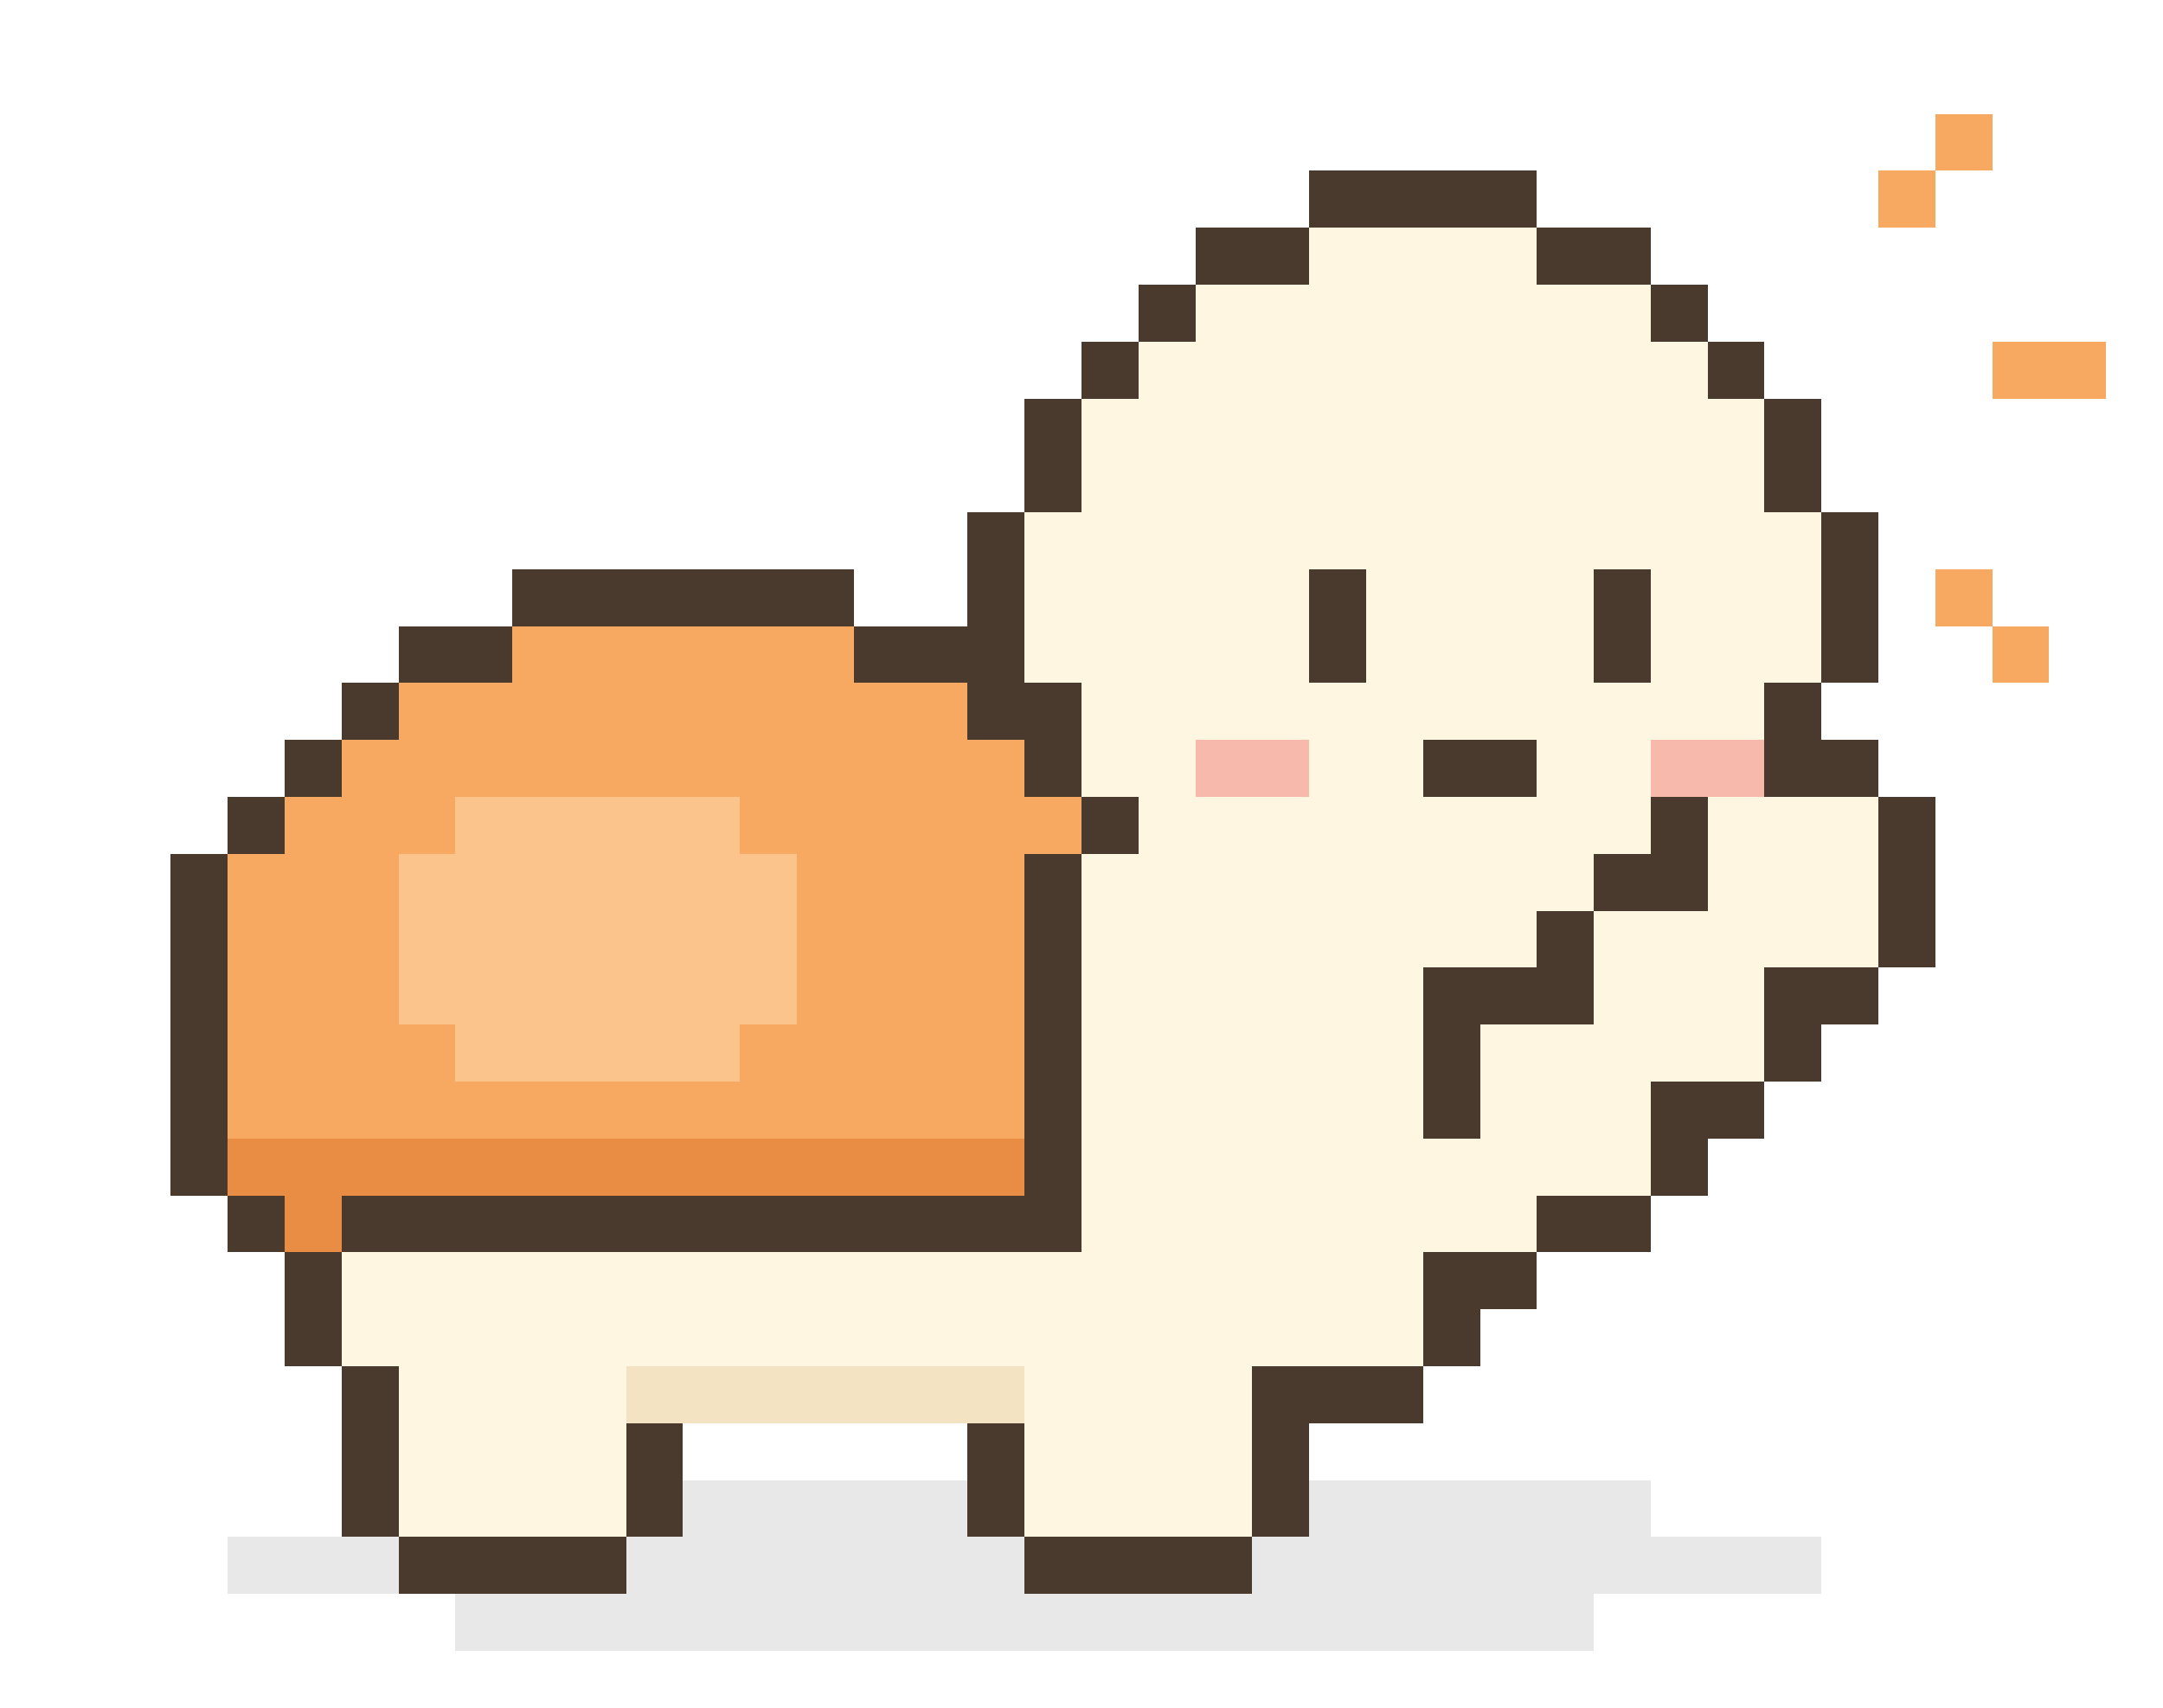
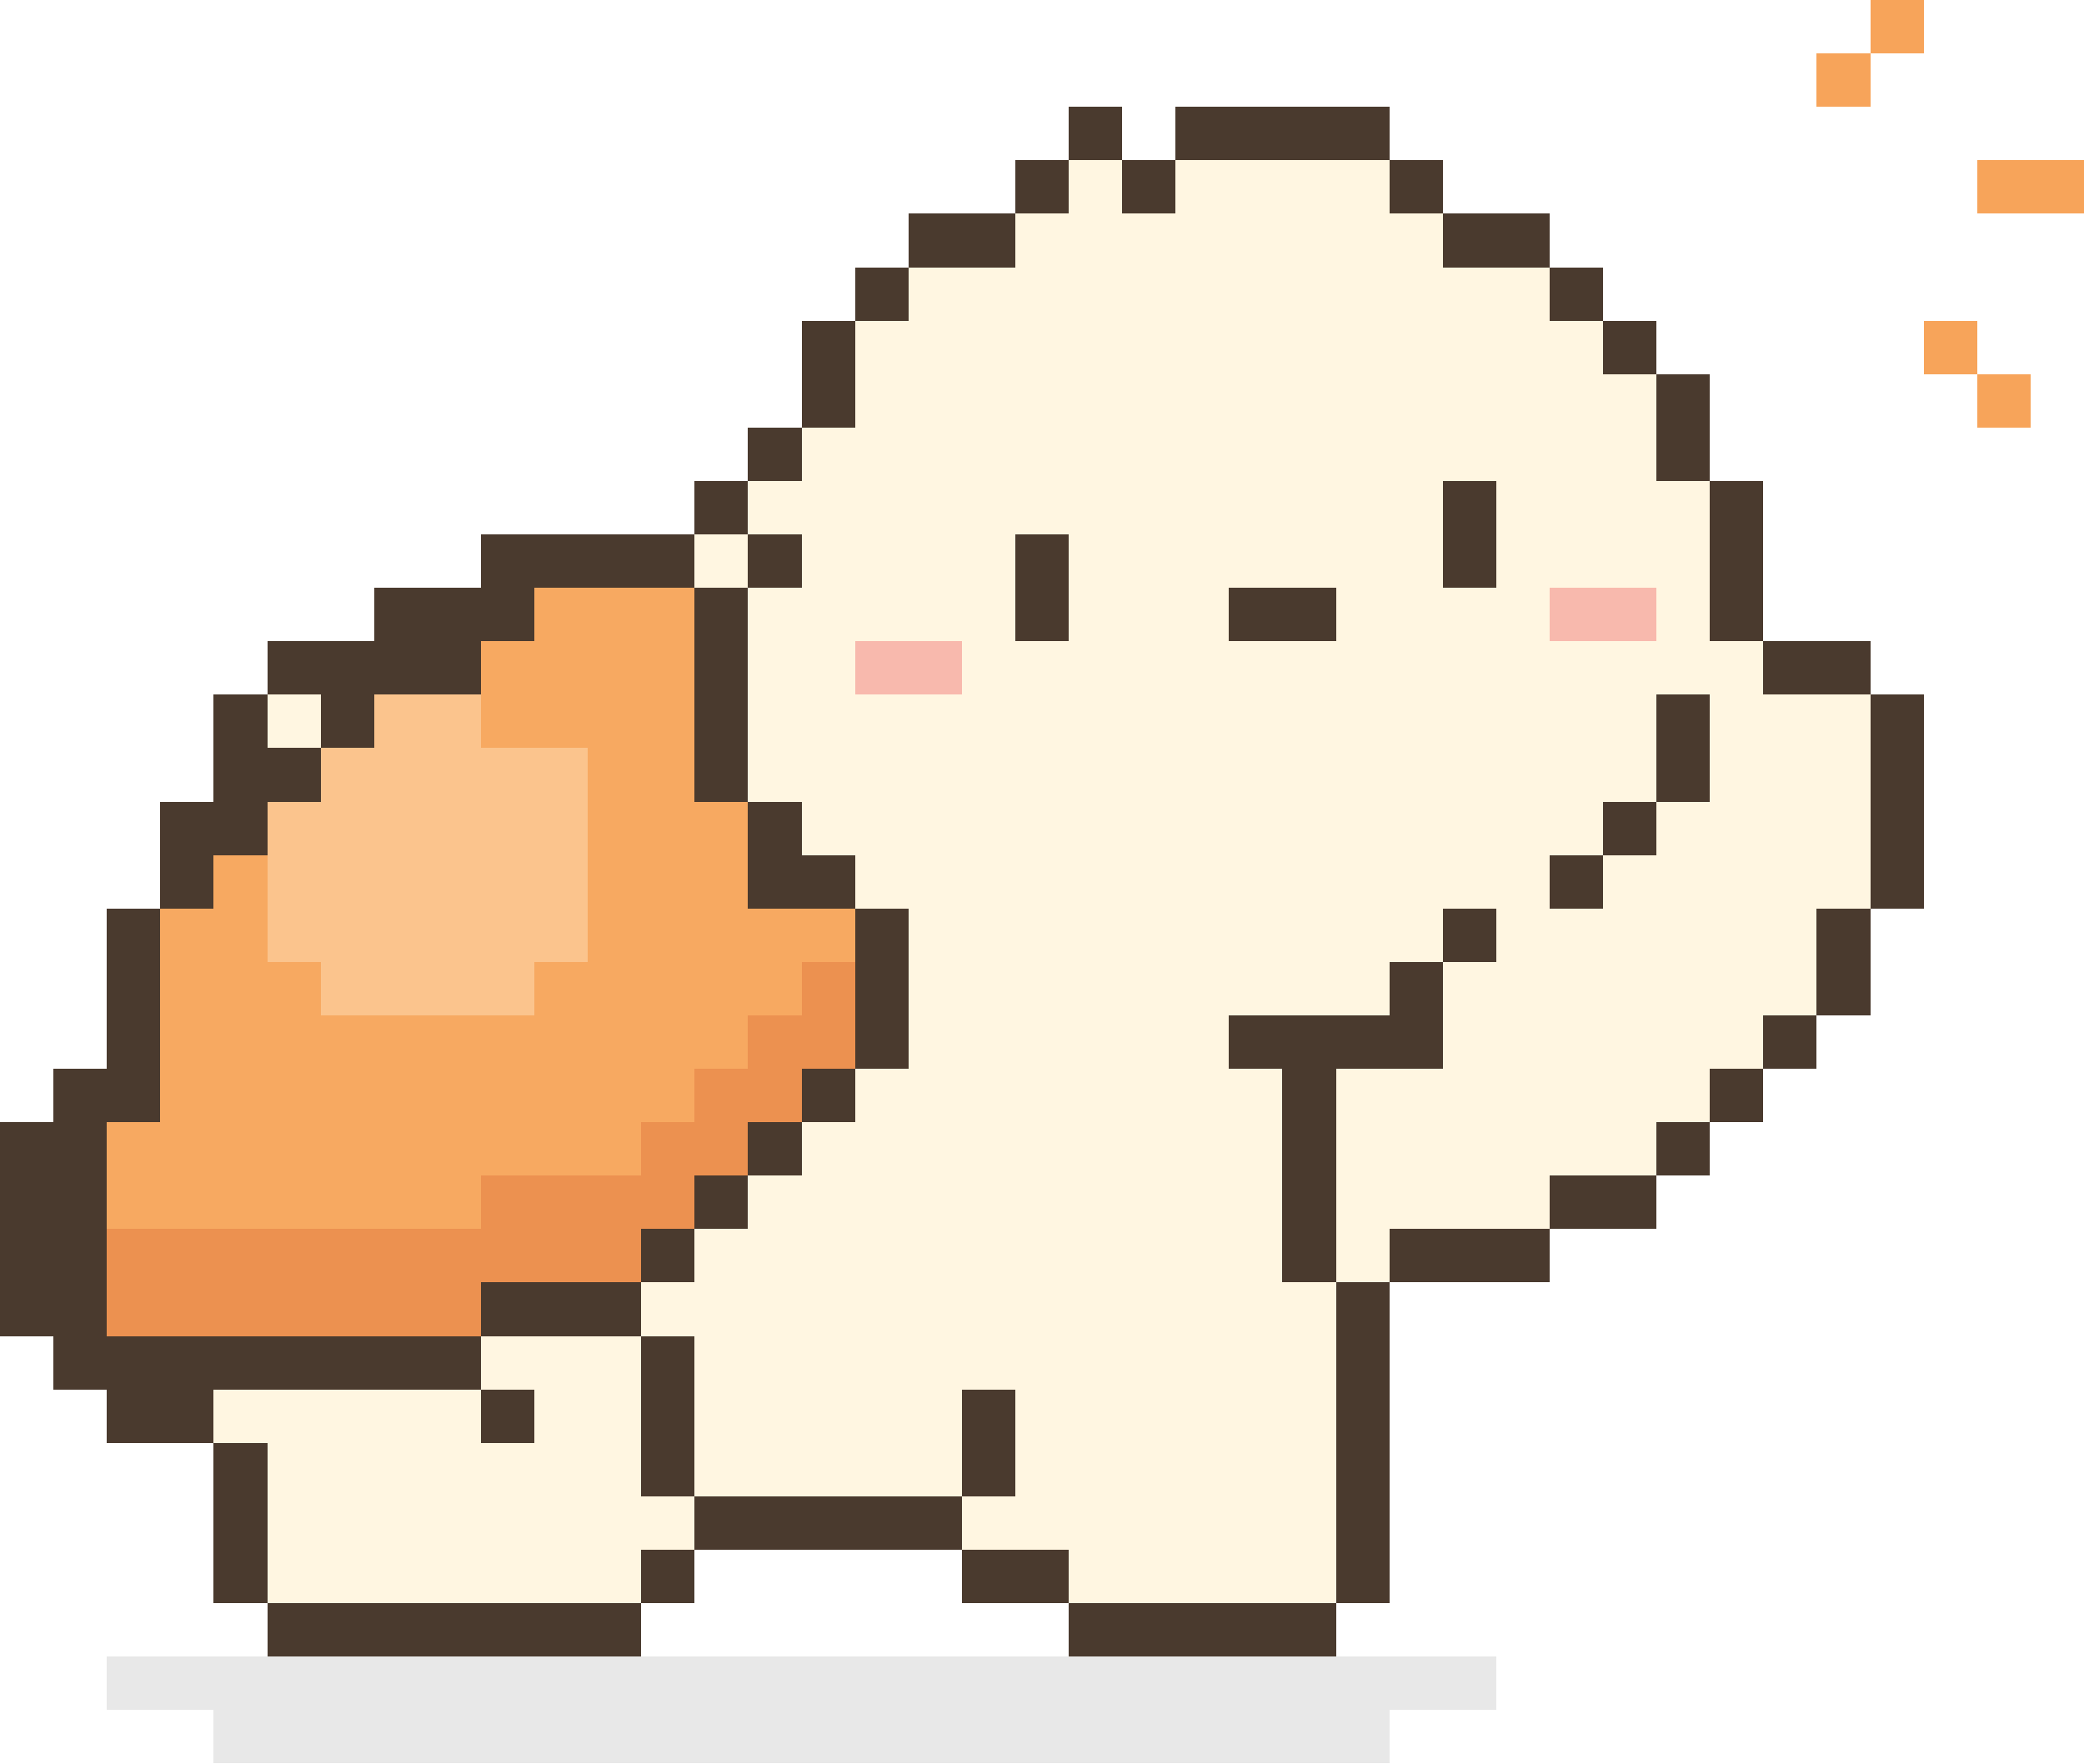
- <svg xmlns="http://www.w3.org/2000/svg" viewBox="0 0 38 30" shape-rendering="crispEdges">
-   <rect x="34" y="2" width="1" height="1" fill="#f7a961" />
-   <rect x="23" y="3" width="4" height="1" fill="#4a3a2e" />
-   <rect x="33" y="3" width="1" height="1" fill="#f7a961" />
-   <rect x="21" y="4" width="2" height="1" fill="#4a3a2e" />
-   <rect x="23" y="4" width="4" height="1" fill="#fff6e1" />
+ <svg xmlns="http://www.w3.org/2000/svg" viewBox="0 0 39 33" shape-rendering="crispEdges">
+   <rect x="35" y="0" width="1" height="1" fill="#f7a45a" />
+   <rect x="34" y="1" width="1" height="1" fill="#f7a45a" />
+   <rect x="20" y="2" width="1" height="1" fill="#4a3a2e" />
+   <rect x="22" y="2" width="4" height="1" fill="#4a3a2e" />
+   <rect x="19" y="3" width="1" height="1" fill="#4a3a2e" />
+   <rect x="20" y="3" width="1" height="1" fill="#fff6e1" />
+   <rect x="21" y="3" width="1" height="1" fill="#4a3a2e" />
+   <rect x="22" y="3" width="4" height="1" fill="#fff6e1" />
+   <rect x="26" y="3" width="1" height="1" fill="#4a3a2e" />
+   <rect x="37" y="3" width="2" height="1" fill="#f7a45a" />
+   <rect x="17" y="4" width="2" height="1" fill="#4a3a2e" />
+   <rect x="19" y="4" width="8" height="1" fill="#fff6e1" />
  <rect x="27" y="4" width="2" height="1" fill="#4a3a2e" />
-   <rect x="20" y="5" width="1" height="1" fill="#4a3a2e" />
-   <rect x="21" y="5" width="8" height="1" fill="#fff6e1" />
+   <rect x="16" y="5" width="1" height="1" fill="#4a3a2e" />
+   <rect x="17" y="5" width="12" height="1" fill="#fff6e1" />
  <rect x="29" y="5" width="1" height="1" fill="#4a3a2e" />
-   <rect x="19" y="6" width="1" height="1" fill="#4a3a2e" />
-   <rect x="20" y="6" width="10" height="1" fill="#fff6e1" />
+   <rect x="15" y="6" width="1" height="1" fill="#4a3a2e" />
+   <rect x="16" y="6" width="14" height="1" fill="#fff6e1" />
  <rect x="30" y="6" width="1" height="1" fill="#4a3a2e" />
-   <rect x="35" y="6" width="2" height="1" fill="#f7a961" />
-   <rect x="18" y="7" width="1" height="1" fill="#4a3a2e" />
-   <rect x="19" y="7" width="12" height="1" fill="#fff6e1" />
+   <rect x="36" y="6" width="1" height="1" fill="#f7a45a" />
+   <rect x="15" y="7" width="1" height="1" fill="#4a3a2e" />
+   <rect x="16" y="7" width="15" height="1" fill="#fff6e1" />
  <rect x="31" y="7" width="1" height="1" fill="#4a3a2e" />
-   <rect x="18" y="8" width="1" height="1" fill="#4a3a2e" />
-   <rect x="19" y="8" width="12" height="1" fill="#fff6e1" />
+   <rect x="37" y="7" width="1" height="1" fill="#f7a45a" />
+   <rect x="14" y="8" width="1" height="1" fill="#4a3a2e" />
+   <rect x="15" y="8" width="16" height="1" fill="#fff6e1" />
  <rect x="31" y="8" width="1" height="1" fill="#4a3a2e" />
-   <rect x="17" y="9" width="1" height="1" fill="#4a3a2e" />
-   <rect x="18" y="9" width="14" height="1" fill="#fff6e1" />
+   <rect x="13" y="9" width="1" height="1" fill="#4a3a2e" />
+   <rect x="14" y="9" width="13" height="1" fill="#fff6e1" />
+   <rect x="27" y="9" width="1" height="1" fill="#4a3a2e" />
+   <rect x="28" y="9" width="4" height="1" fill="#fff6e1" />
  <rect x="32" y="9" width="1" height="1" fill="#4a3a2e" />
-   <rect x="9" y="10" width="6" height="1" fill="#4a3a2e" />
-   <rect x="17" y="10" width="1" height="1" fill="#4a3a2e" />
-   <rect x="18" y="10" width="5" height="1" fill="#fff6e1" />
-   <rect x="23" y="10" width="1" height="1" fill="#4a3a2e" />
-   <rect x="24" y="10" width="4" height="1" fill="#fff6e1" />
-   <rect x="28" y="10" width="1" height="1" fill="#4a3a2e" />
-   <rect x="29" y="10" width="3" height="1" fill="#fff6e1" />
+   <rect x="9" y="10" width="4" height="1" fill="#4a3a2e" />
+   <rect x="13" y="10" width="1" height="1" fill="#fff6e1" />
+   <rect x="14" y="10" width="1" height="1" fill="#4a3a2e" />
+   <rect x="15" y="10" width="4" height="1" fill="#fff6e1" />
+   <rect x="19" y="10" width="1" height="1" fill="#4a3a2e" />
+   <rect x="20" y="10" width="7" height="1" fill="#fff6e1" />
+   <rect x="27" y="10" width="1" height="1" fill="#4a3a2e" />
+   <rect x="28" y="10" width="4" height="1" fill="#fff6e1" />
  <rect x="32" y="10" width="1" height="1" fill="#4a3a2e" />
-   <rect x="34" y="10" width="1" height="1" fill="#f7a961" />
-   <rect x="7" y="11" width="2" height="1" fill="#4a3a2e" />
-   <rect x="9" y="11" width="6" height="1" fill="#f7a961" />
-   <rect x="15" y="11" width="3" height="1" fill="#4a3a2e" />
-   <rect x="18" y="11" width="5" height="1" fill="#fff6e1" />
-   <rect x="23" y="11" width="1" height="1" fill="#4a3a2e" />
-   <rect x="24" y="11" width="4" height="1" fill="#fff6e1" />
-   <rect x="28" y="11" width="1" height="1" fill="#4a3a2e" />
-   <rect x="29" y="11" width="3" height="1" fill="#fff6e1" />
+   <rect x="7" y="11" width="3" height="1" fill="#4a3a2e" />
+   <rect x="10" y="11" width="3" height="1" fill="#f7a961" />
+   <rect x="13" y="11" width="1" height="1" fill="#4a3a2e" />
+   <rect x="14" y="11" width="5" height="1" fill="#fff6e1" />
+   <rect x="19" y="11" width="1" height="1" fill="#4a3a2e" />
+   <rect x="20" y="11" width="3" height="1" fill="#fff6e1" />
+   <rect x="23" y="11" width="2" height="1" fill="#4a3a2e" />
+   <rect x="25" y="11" width="4" height="1" fill="#fff6e1" />
+   <rect x="29" y="11" width="2" height="1" fill="#f8b9ad" />
+   <rect x="31" y="11" width="1" height="1" fill="#fff6e1" />
  <rect x="32" y="11" width="1" height="1" fill="#4a3a2e" />
-   <rect x="35" y="11" width="1" height="1" fill="#f7a961" />
-   <rect x="6" y="12" width="1" height="1" fill="#4a3a2e" />
-   <rect x="7" y="12" width="10" height="1" fill="#f7a961" />
-   <rect x="17" y="12" width="2" height="1" fill="#4a3a2e" />
-   <rect x="19" y="12" width="12" height="1" fill="#fff6e1" />
-   <rect x="31" y="12" width="1" height="1" fill="#4a3a2e" />
-   <rect x="5" y="13" width="1" height="1" fill="#4a3a2e" />
-   <rect x="6" y="13" width="12" height="1" fill="#f7a961" />
-   <rect x="18" y="13" width="1" height="1" fill="#4a3a2e" />
-   <rect x="19" y="13" width="2" height="1" fill="#fff6e1" />
-   <rect x="21" y="13" width="2" height="1" fill="#f8b9ad" />
-   <rect x="23" y="13" width="2" height="1" fill="#fff6e1" />
-   <rect x="25" y="13" width="2" height="1" fill="#4a3a2e" />
-   <rect x="27" y="13" width="2" height="1" fill="#fff6e1" />
-   <rect x="29" y="13" width="2" height="1" fill="#f8b9ad" />
-   <rect x="31" y="13" width="2" height="1" fill="#4a3a2e" />
-   <rect x="4" y="14" width="1" height="1" fill="#4a3a2e" />
-   <rect x="5" y="14" width="3" height="1" fill="#f7a961" />
-   <rect x="8" y="14" width="5" height="1" fill="#fbc48d" />
-   <rect x="13" y="14" width="6" height="1" fill="#f7a961" />
-   <rect x="19" y="14" width="1" height="1" fill="#4a3a2e" />
-   <rect x="20" y="14" width="9" height="1" fill="#fff6e1" />
-   <rect x="29" y="14" width="1" height="1" fill="#4a3a2e" />
-   <rect x="30" y="14" width="3" height="1" fill="#fff6e1" />
-   <rect x="33" y="14" width="1" height="1" fill="#4a3a2e" />
-   <rect x="3" y="15" width="1" height="1" fill="#4a3a2e" />
-   <rect x="4" y="15" width="3" height="1" fill="#f7a961" />
-   <rect x="7" y="15" width="7" height="1" fill="#fbc48d" />
-   <rect x="14" y="15" width="4" height="1" fill="#f7a961" />
-   <rect x="18" y="15" width="1" height="1" fill="#4a3a2e" />
-   <rect x="19" y="15" width="9" height="1" fill="#fff6e1" />
-   <rect x="28" y="15" width="2" height="1" fill="#4a3a2e" />
-   <rect x="30" y="15" width="3" height="1" fill="#fff6e1" />
-   <rect x="33" y="15" width="1" height="1" fill="#4a3a2e" />
+   <rect x="5" y="12" width="4" height="1" fill="#4a3a2e" />
+   <rect x="9" y="12" width="4" height="1" fill="#f7a961" />
+   <rect x="13" y="12" width="1" height="1" fill="#4a3a2e" />
+   <rect x="14" y="12" width="2" height="1" fill="#fff6e1" />
+   <rect x="16" y="12" width="2" height="1" fill="#f8b9ad" />
+   <rect x="18" y="12" width="15" height="1" fill="#fff6e1" />
+   <rect x="33" y="12" width="2" height="1" fill="#4a3a2e" />
+   <rect x="4" y="13" width="1" height="1" fill="#4a3a2e" />
+   <rect x="5" y="13" width="1" height="1" fill="#fff6e1" />
+   <rect x="6" y="13" width="1" height="1" fill="#4a3a2e" />
+   <rect x="7" y="13" width="2" height="1" fill="#fbc48d" />
+   <rect x="9" y="13" width="4" height="1" fill="#f7a961" />
+   <rect x="13" y="13" width="1" height="1" fill="#4a3a2e" />
+   <rect x="14" y="13" width="17" height="1" fill="#fff6e1" />
+   <rect x="31" y="13" width="1" height="1" fill="#4a3a2e" />
+   <rect x="32" y="13" width="3" height="1" fill="#fff6e1" />
+   <rect x="35" y="13" width="1" height="1" fill="#4a3a2e" />
+   <rect x="4" y="14" width="2" height="1" fill="#4a3a2e" />
+   <rect x="6" y="14" width="5" height="1" fill="#fbc48d" />
+   <rect x="11" y="14" width="2" height="1" fill="#f7a961" />
+   <rect x="13" y="14" width="1" height="1" fill="#4a3a2e" />
+   <rect x="14" y="14" width="17" height="1" fill="#fff6e1" />
+   <rect x="31" y="14" width="1" height="1" fill="#4a3a2e" />
+   <rect x="32" y="14" width="3" height="1" fill="#fff6e1" />
+   <rect x="35" y="14" width="1" height="1" fill="#4a3a2e" />
+   <rect x="3" y="15" width="2" height="1" fill="#4a3a2e" />
+   <rect x="5" y="15" width="6" height="1" fill="#fbc48d" />
+   <rect x="11" y="15" width="3" height="1" fill="#f7a961" />
+   <rect x="14" y="15" width="1" height="1" fill="#4a3a2e" />
+   <rect x="15" y="15" width="15" height="1" fill="#fff6e1" />
+   <rect x="30" y="15" width="1" height="1" fill="#4a3a2e" />
+   <rect x="31" y="15" width="4" height="1" fill="#fff6e1" />
+   <rect x="35" y="15" width="1" height="1" fill="#4a3a2e" />
  <rect x="3" y="16" width="1" height="1" fill="#4a3a2e" />
-   <rect x="4" y="16" width="3" height="1" fill="#f7a961" />
-   <rect x="7" y="16" width="7" height="1" fill="#fbc48d" />
-   <rect x="14" y="16" width="4" height="1" fill="#f7a961" />
-   <rect x="18" y="16" width="1" height="1" fill="#4a3a2e" />
-   <rect x="19" y="16" width="8" height="1" fill="#fff6e1" />
-   <rect x="27" y="16" width="1" height="1" fill="#4a3a2e" />
-   <rect x="28" y="16" width="5" height="1" fill="#fff6e1" />
-   <rect x="33" y="16" width="1" height="1" fill="#4a3a2e" />
-   <rect x="3" y="17" width="1" height="1" fill="#4a3a2e" />
-   <rect x="4" y="17" width="3" height="1" fill="#f7a961" />
-   <rect x="7" y="17" width="7" height="1" fill="#fbc48d" />
-   <rect x="14" y="17" width="4" height="1" fill="#f7a961" />
-   <rect x="18" y="17" width="1" height="1" fill="#4a3a2e" />
-   <rect x="19" y="17" width="6" height="1" fill="#fff6e1" />
-   <rect x="25" y="17" width="3" height="1" fill="#4a3a2e" />
-   <rect x="28" y="17" width="3" height="1" fill="#fff6e1" />
-   <rect x="31" y="17" width="2" height="1" fill="#4a3a2e" />
-   <rect x="3" y="18" width="1" height="1" fill="#4a3a2e" />
-   <rect x="4" y="18" width="4" height="1" fill="#f7a961" />
-   <rect x="8" y="18" width="5" height="1" fill="#fbc48d" />
-   <rect x="13" y="18" width="5" height="1" fill="#f7a961" />
-   <rect x="18" y="18" width="1" height="1" fill="#4a3a2e" />
-   <rect x="19" y="18" width="6" height="1" fill="#fff6e1" />
-   <rect x="25" y="18" width="1" height="1" fill="#4a3a2e" />
-   <rect x="26" y="18" width="5" height="1" fill="#fff6e1" />
-   <rect x="31" y="18" width="1" height="1" fill="#4a3a2e" />
-   <rect x="3" y="19" width="1" height="1" fill="#4a3a2e" />
-   <rect x="4" y="19" width="14" height="1" fill="#f7a961" />
-   <rect x="18" y="19" width="1" height="1" fill="#4a3a2e" />
-   <rect x="19" y="19" width="6" height="1" fill="#fff6e1" />
-   <rect x="25" y="19" width="1" height="1" fill="#4a3a2e" />
-   <rect x="26" y="19" width="3" height="1" fill="#fff6e1" />
-   <rect x="29" y="19" width="2" height="1" fill="#4a3a2e" />
-   <rect x="3" y="20" width="1" height="1" fill="#4a3a2e" />
-   <rect x="4" y="20" width="14" height="1" fill="#e98d44" />
-   <rect x="18" y="20" width="1" height="1" fill="#4a3a2e" />
-   <rect x="19" y="20" width="10" height="1" fill="#fff6e1" />
-   <rect x="29" y="20" width="1" height="1" fill="#4a3a2e" />
-   <rect x="4" y="21" width="1" height="1" fill="#4a3a2e" />
-   <rect x="5" y="21" width="1" height="1" fill="#e98d44" />
-   <rect x="6" y="21" width="13" height="1" fill="#4a3a2e" />
-   <rect x="19" y="21" width="8" height="1" fill="#fff6e1" />
-   <rect x="27" y="21" width="2" height="1" fill="#4a3a2e" />
-   <rect x="5" y="22" width="1" height="1" fill="#4a3a2e" />
-   <rect x="6" y="22" width="19" height="1" fill="#fff6e1" />
-   <rect x="25" y="22" width="2" height="1" fill="#4a3a2e" />
-   <rect x="5" y="23" width="1" height="1" fill="#4a3a2e" />
-   <rect x="6" y="23" width="19" height="1" fill="#fff6e1" />
-   <rect x="25" y="23" width="1" height="1" fill="#4a3a2e" />
-   <rect x="6" y="24" width="1" height="1" fill="#4a3a2e" />
-   <rect x="7" y="24" width="4" height="1" fill="#fff6e1" />
-   <rect x="11" y="24" width="7" height="1" fill="#f3e3c3" />
-   <rect x="18" y="24" width="4" height="1" fill="#fff6e1" />
-   <rect x="22" y="24" width="3" height="1" fill="#4a3a2e" />
-   <rect x="6" y="25" width="1" height="1" fill="#4a3a2e" />
-   <rect x="7" y="25" width="4" height="1" fill="#fff6e1" />
-   <rect x="11" y="25" width="1" height="1" fill="#4a3a2e" />
-   <rect x="17" y="25" width="1" height="1" fill="#4a3a2e" />
-   <rect x="18" y="25" width="4" height="1" fill="#fff6e1" />
-   <rect x="22" y="25" width="1" height="1" fill="#4a3a2e" />
-   <rect x="6" y="26" width="1" height="1" fill="#4a3a2e" />
-   <rect x="7" y="26" width="4" height="1" fill="#fff6e1" />
-   <rect x="11" y="26" width="1" height="1" fill="#4a3a2e" />
-   <rect x="12" y="26" width="5" height="1" fill="#000000" fill-opacity="0.09" />
-   <rect x="17" y="26" width="1" height="1" fill="#4a3a2e" />
-   <rect x="18" y="26" width="4" height="1" fill="#fff6e1" />
-   <rect x="22" y="26" width="1" height="1" fill="#4a3a2e" />
-   <rect x="23" y="26" width="6" height="1" fill="#000000" fill-opacity="0.09" />
-   <rect x="4" y="27" width="3" height="1" fill="#000000" fill-opacity="0.09" />
-   <rect x="7" y="27" width="4" height="1" fill="#4a3a2e" />
-   <rect x="11" y="27" width="7" height="1" fill="#000000" fill-opacity="0.09" />
-   <rect x="18" y="27" width="4" height="1" fill="#4a3a2e" />
-   <rect x="22" y="27" width="10" height="1" fill="#000000" fill-opacity="0.09" />
-   <rect x="8" y="28" width="20" height="1" fill="#000000" fill-opacity="0.09" />
+   <rect x="4" y="16" width="1" height="1" fill="#f7a961" />
+   <rect x="5" y="16" width="6" height="1" fill="#fbc48d" />
+   <rect x="11" y="16" width="3" height="1" fill="#f7a961" />
+   <rect x="14" y="16" width="2" height="1" fill="#4a3a2e" />
+   <rect x="16" y="16" width="13" height="1" fill="#fff6e1" />
+   <rect x="29" y="16" width="1" height="1" fill="#4a3a2e" />
+   <rect x="30" y="16" width="5" height="1" fill="#fff6e1" />
+   <rect x="35" y="16" width="1" height="1" fill="#4a3a2e" />
+   <rect x="2" y="17" width="1" height="1" fill="#4a3a2e" />
+   <rect x="3" y="17" width="2" height="1" fill="#f7a961" />
+   <rect x="5" y="17" width="6" height="1" fill="#fbc48d" />
+   <rect x="11" y="17" width="5" height="1" fill="#f7a961" />
+   <rect x="16" y="17" width="1" height="1" fill="#4a3a2e" />
+   <rect x="17" y="17" width="10" height="1" fill="#fff6e1" />
+   <rect x="27" y="17" width="1" height="1" fill="#4a3a2e" />
+   <rect x="28" y="17" width="6" height="1" fill="#fff6e1" />
+   <rect x="34" y="17" width="1" height="1" fill="#4a3a2e" />
+   <rect x="2" y="18" width="1" height="1" fill="#4a3a2e" />
+   <rect x="3" y="18" width="3" height="1" fill="#f7a961" />
+   <rect x="6" y="18" width="4" height="1" fill="#fbc48d" />
+   <rect x="10" y="18" width="5" height="1" fill="#f7a961" />
+   <rect x="15" y="18" width="1" height="1" fill="#ec9150" />
+   <rect x="16" y="18" width="1" height="1" fill="#4a3a2e" />
+   <rect x="17" y="18" width="9" height="1" fill="#fff6e1" />
+   <rect x="26" y="18" width="1" height="1" fill="#4a3a2e" />
+   <rect x="27" y="18" width="7" height="1" fill="#fff6e1" />
+   <rect x="34" y="18" width="1" height="1" fill="#4a3a2e" />
+   <rect x="2" y="19" width="1" height="1" fill="#4a3a2e" />
+   <rect x="3" y="19" width="11" height="1" fill="#f7a961" />
+   <rect x="14" y="19" width="2" height="1" fill="#ec9150" />
+   <rect x="16" y="19" width="1" height="1" fill="#4a3a2e" />
+   <rect x="17" y="19" width="6" height="1" fill="#fff6e1" />
+   <rect x="23" y="19" width="4" height="1" fill="#4a3a2e" />
+   <rect x="27" y="19" width="6" height="1" fill="#fff6e1" />
+   <rect x="33" y="19" width="1" height="1" fill="#4a3a2e" />
+   <rect x="1" y="20" width="2" height="1" fill="#4a3a2e" />
+   <rect x="3" y="20" width="10" height="1" fill="#f7a961" />
+   <rect x="13" y="20" width="2" height="1" fill="#ec9150" />
+   <rect x="15" y="20" width="1" height="1" fill="#4a3a2e" />
+   <rect x="16" y="20" width="8" height="1" fill="#fff6e1" />
+   <rect x="24" y="20" width="1" height="1" fill="#4a3a2e" />
+   <rect x="25" y="20" width="7" height="1" fill="#fff6e1" />
+   <rect x="32" y="20" width="1" height="1" fill="#4a3a2e" />
+   <rect x="0" y="21" width="2" height="1" fill="#4a3a2e" />
+   <rect x="2" y="21" width="10" height="1" fill="#f7a961" />
+   <rect x="12" y="21" width="2" height="1" fill="#ec9150" />
+   <rect x="14" y="21" width="1" height="1" fill="#4a3a2e" />
+   <rect x="15" y="21" width="9" height="1" fill="#fff6e1" />
+   <rect x="24" y="21" width="1" height="1" fill="#4a3a2e" />
+   <rect x="25" y="21" width="6" height="1" fill="#fff6e1" />
+   <rect x="31" y="21" width="1" height="1" fill="#4a3a2e" />
+   <rect x="0" y="22" width="2" height="1" fill="#4a3a2e" />
+   <rect x="2" y="22" width="7" height="1" fill="#f7a961" />
+   <rect x="9" y="22" width="4" height="1" fill="#ec9150" />
+   <rect x="13" y="22" width="1" height="1" fill="#4a3a2e" />
+   <rect x="14" y="22" width="10" height="1" fill="#fff6e1" />
+   <rect x="24" y="22" width="1" height="1" fill="#4a3a2e" />
+   <rect x="25" y="22" width="4" height="1" fill="#fff6e1" />
+   <rect x="29" y="22" width="2" height="1" fill="#4a3a2e" />
+   <rect x="0" y="23" width="2" height="1" fill="#4a3a2e" />
+   <rect x="2" y="23" width="10" height="1" fill="#ec9150" />
+   <rect x="12" y="23" width="1" height="1" fill="#4a3a2e" />
+   <rect x="13" y="23" width="11" height="1" fill="#fff6e1" />
+   <rect x="24" y="23" width="1" height="1" fill="#4a3a2e" />
+   <rect x="25" y="23" width="1" height="1" fill="#fff6e1" />
+   <rect x="26" y="23" width="3" height="1" fill="#4a3a2e" />
+   <rect x="0" y="24" width="2" height="1" fill="#4a3a2e" />
+   <rect x="2" y="24" width="7" height="1" fill="#ec9150" />
+   <rect x="9" y="24" width="3" height="1" fill="#4a3a2e" />
+   <rect x="12" y="24" width="13" height="1" fill="#fff6e1" />
+   <rect x="25" y="24" width="1" height="1" fill="#4a3a2e" />
+   <rect x="1" y="25" width="8" height="1" fill="#4a3a2e" />
+   <rect x="9" y="25" width="3" height="1" fill="#fff6e1" />
+   <rect x="12" y="25" width="1" height="1" fill="#4a3a2e" />
+   <rect x="13" y="25" width="12" height="1" fill="#fff6e1" />
+   <rect x="25" y="25" width="1" height="1" fill="#4a3a2e" />
+   <rect x="2" y="26" width="2" height="1" fill="#4a3a2e" />
+   <rect x="4" y="26" width="5" height="1" fill="#fff6e1" />
+   <rect x="9" y="26" width="1" height="1" fill="#4a3a2e" />
+   <rect x="10" y="26" width="2" height="1" fill="#fff6e1" />
+   <rect x="12" y="26" width="1" height="1" fill="#4a3a2e" />
+   <rect x="13" y="26" width="5" height="1" fill="#fff6e1" />
+   <rect x="18" y="26" width="1" height="1" fill="#4a3a2e" />
+   <rect x="19" y="26" width="6" height="1" fill="#fff6e1" />
+   <rect x="25" y="26" width="1" height="1" fill="#4a3a2e" />
+   <rect x="4" y="27" width="1" height="1" fill="#4a3a2e" />
+   <rect x="5" y="27" width="7" height="1" fill="#fff6e1" />
+   <rect x="12" y="27" width="1" height="1" fill="#4a3a2e" />
+   <rect x="13" y="27" width="5" height="1" fill="#fff6e1" />
+   <rect x="18" y="27" width="1" height="1" fill="#4a3a2e" />
+   <rect x="19" y="27" width="6" height="1" fill="#fff6e1" />
+   <rect x="25" y="27" width="1" height="1" fill="#4a3a2e" />
+   <rect x="4" y="28" width="1" height="1" fill="#4a3a2e" />
+   <rect x="5" y="28" width="8" height="1" fill="#fff6e1" />
+   <rect x="13" y="28" width="5" height="1" fill="#4a3a2e" />
+   <rect x="18" y="28" width="7" height="1" fill="#fff6e1" />
+   <rect x="25" y="28" width="1" height="1" fill="#4a3a2e" />
+   <rect x="4" y="29" width="1" height="1" fill="#4a3a2e" />
+   <rect x="5" y="29" width="7" height="1" fill="#fff6e1" />
+   <rect x="12" y="29" width="1" height="1" fill="#4a3a2e" />
+   <rect x="18" y="29" width="2" height="1" fill="#4a3a2e" />
+   <rect x="20" y="29" width="5" height="1" fill="#fff6e1" />
+   <rect x="25" y="29" width="1" height="1" fill="#4a3a2e" />
+   <rect x="5" y="30" width="7" height="1" fill="#4a3a2e" />
+   <rect x="20" y="30" width="5" height="1" fill="#4a3a2e" />
+   <rect x="2" y="31" width="26" height="1" fill="#000000" fill-opacity="0.09" />
+   <rect x="4" y="32" width="22" height="1" fill="#000000" fill-opacity="0.09" />
</svg>
